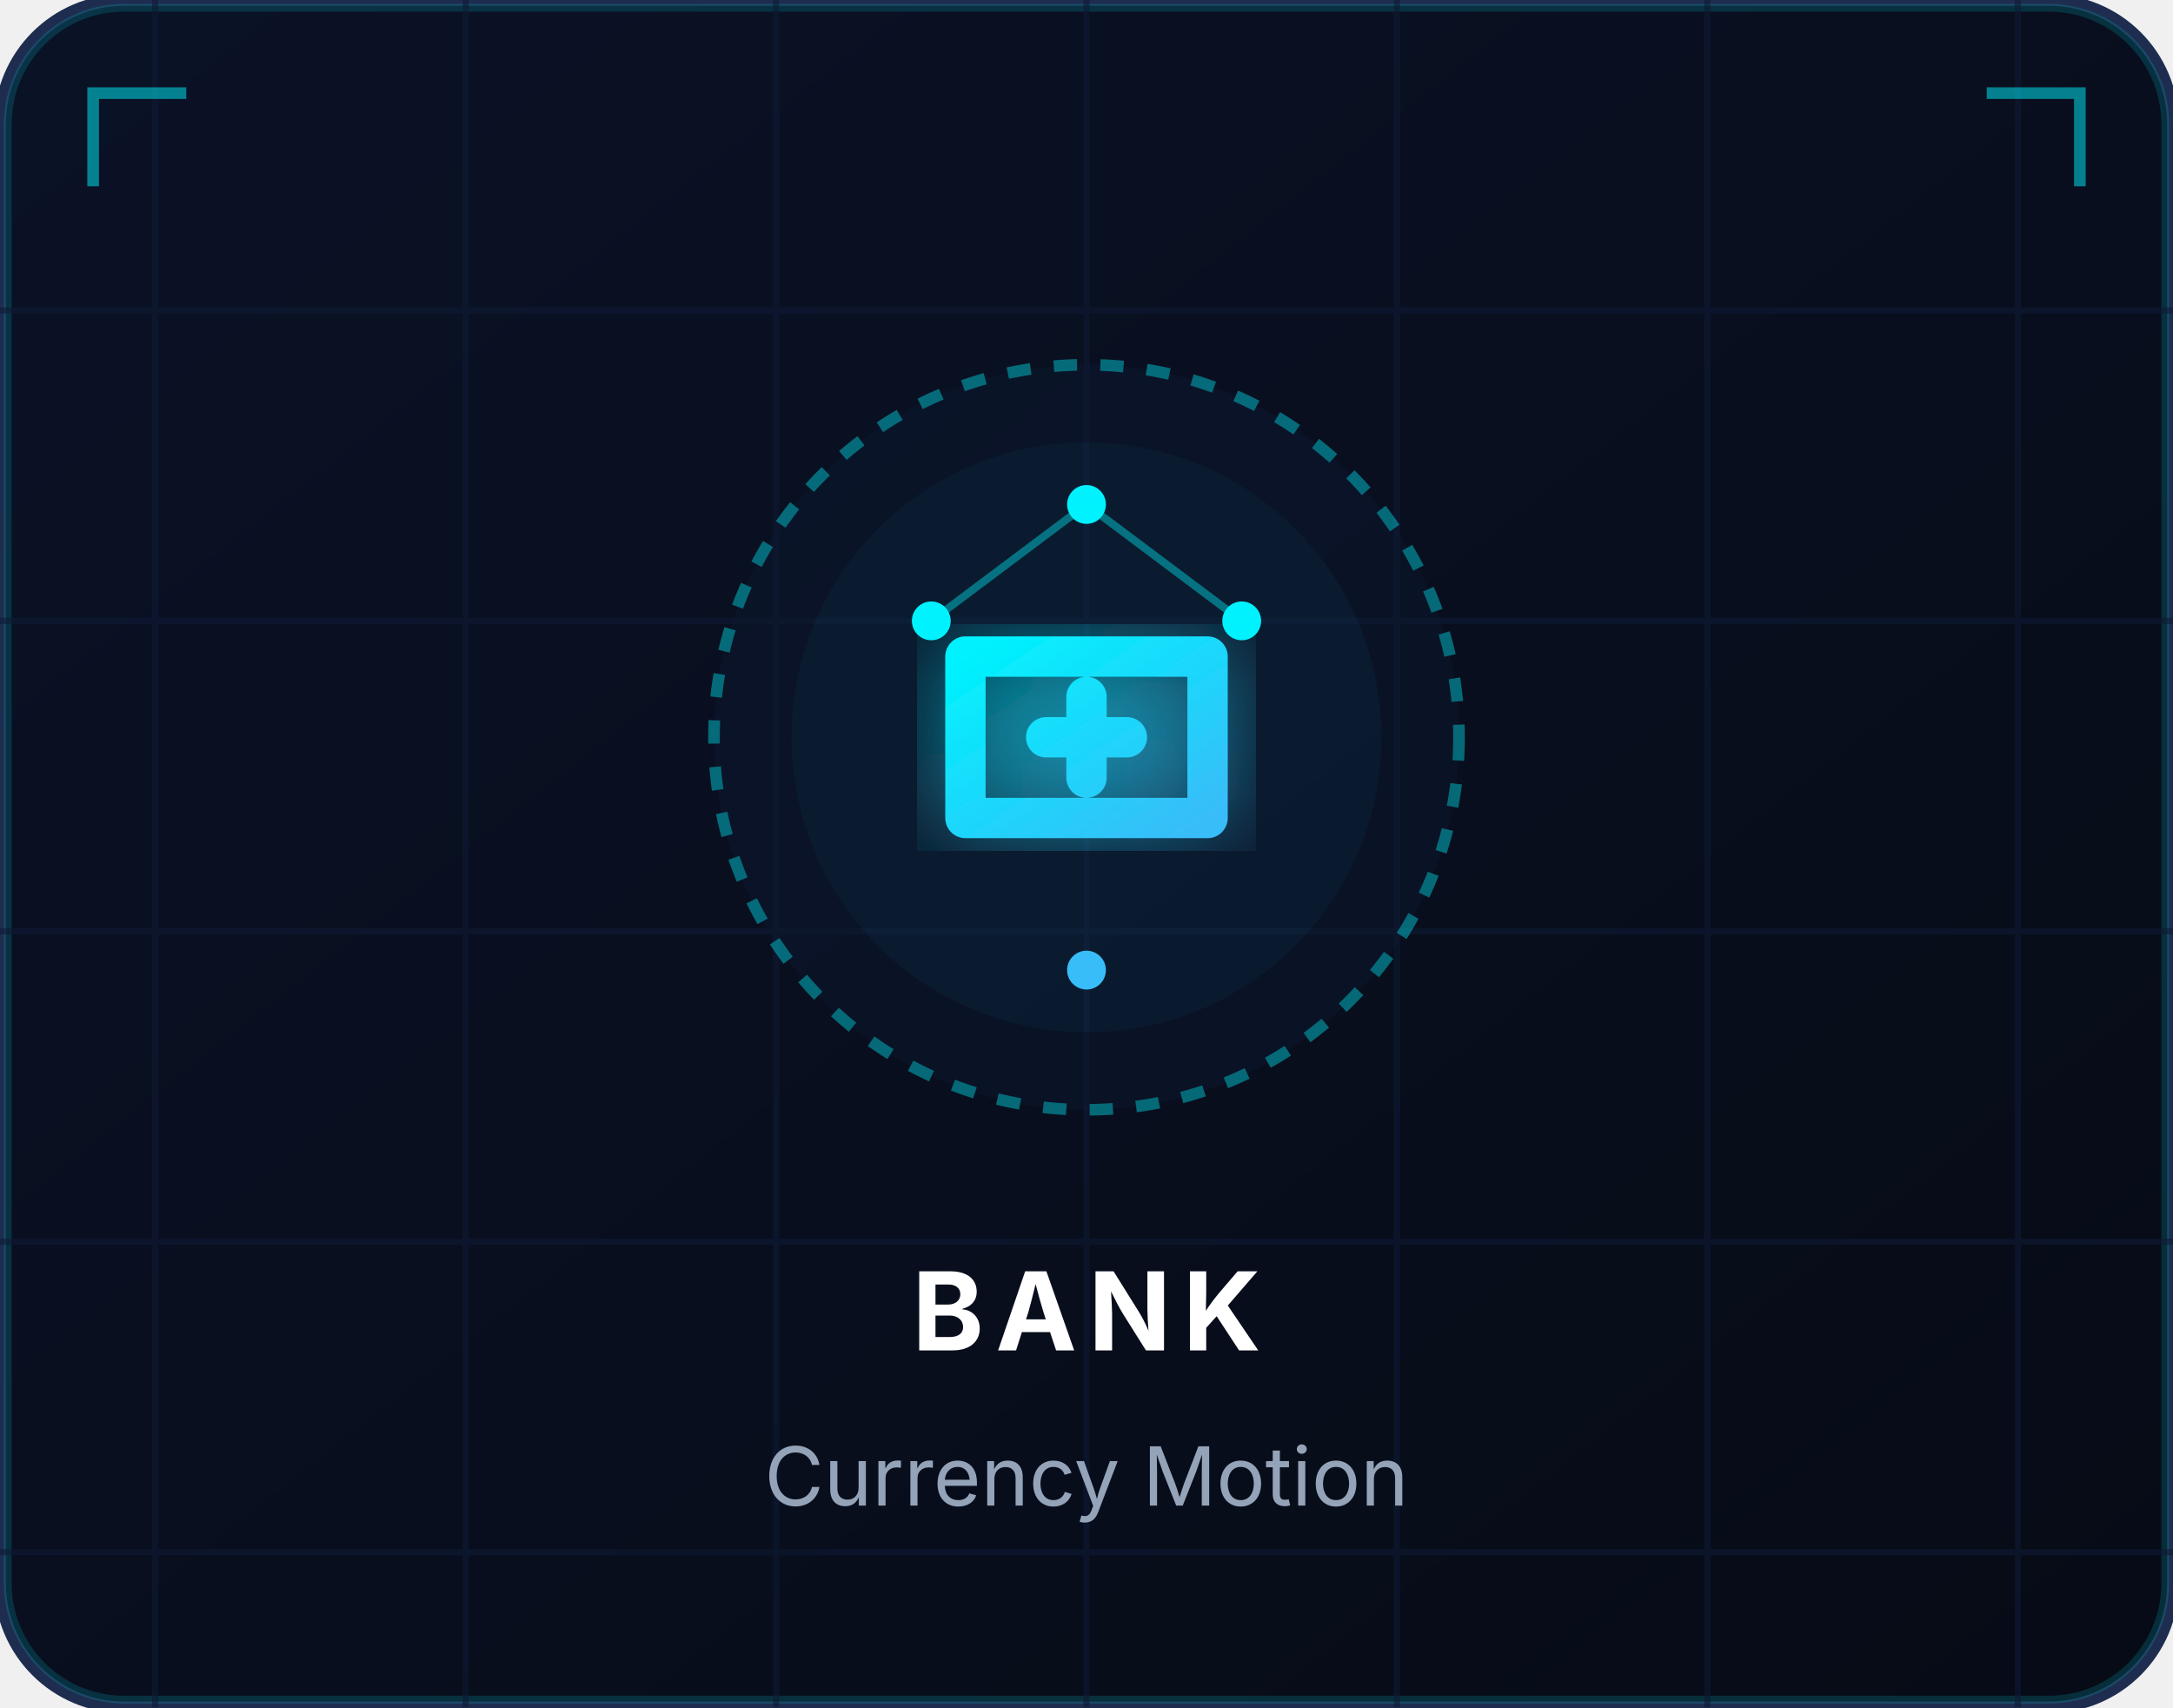
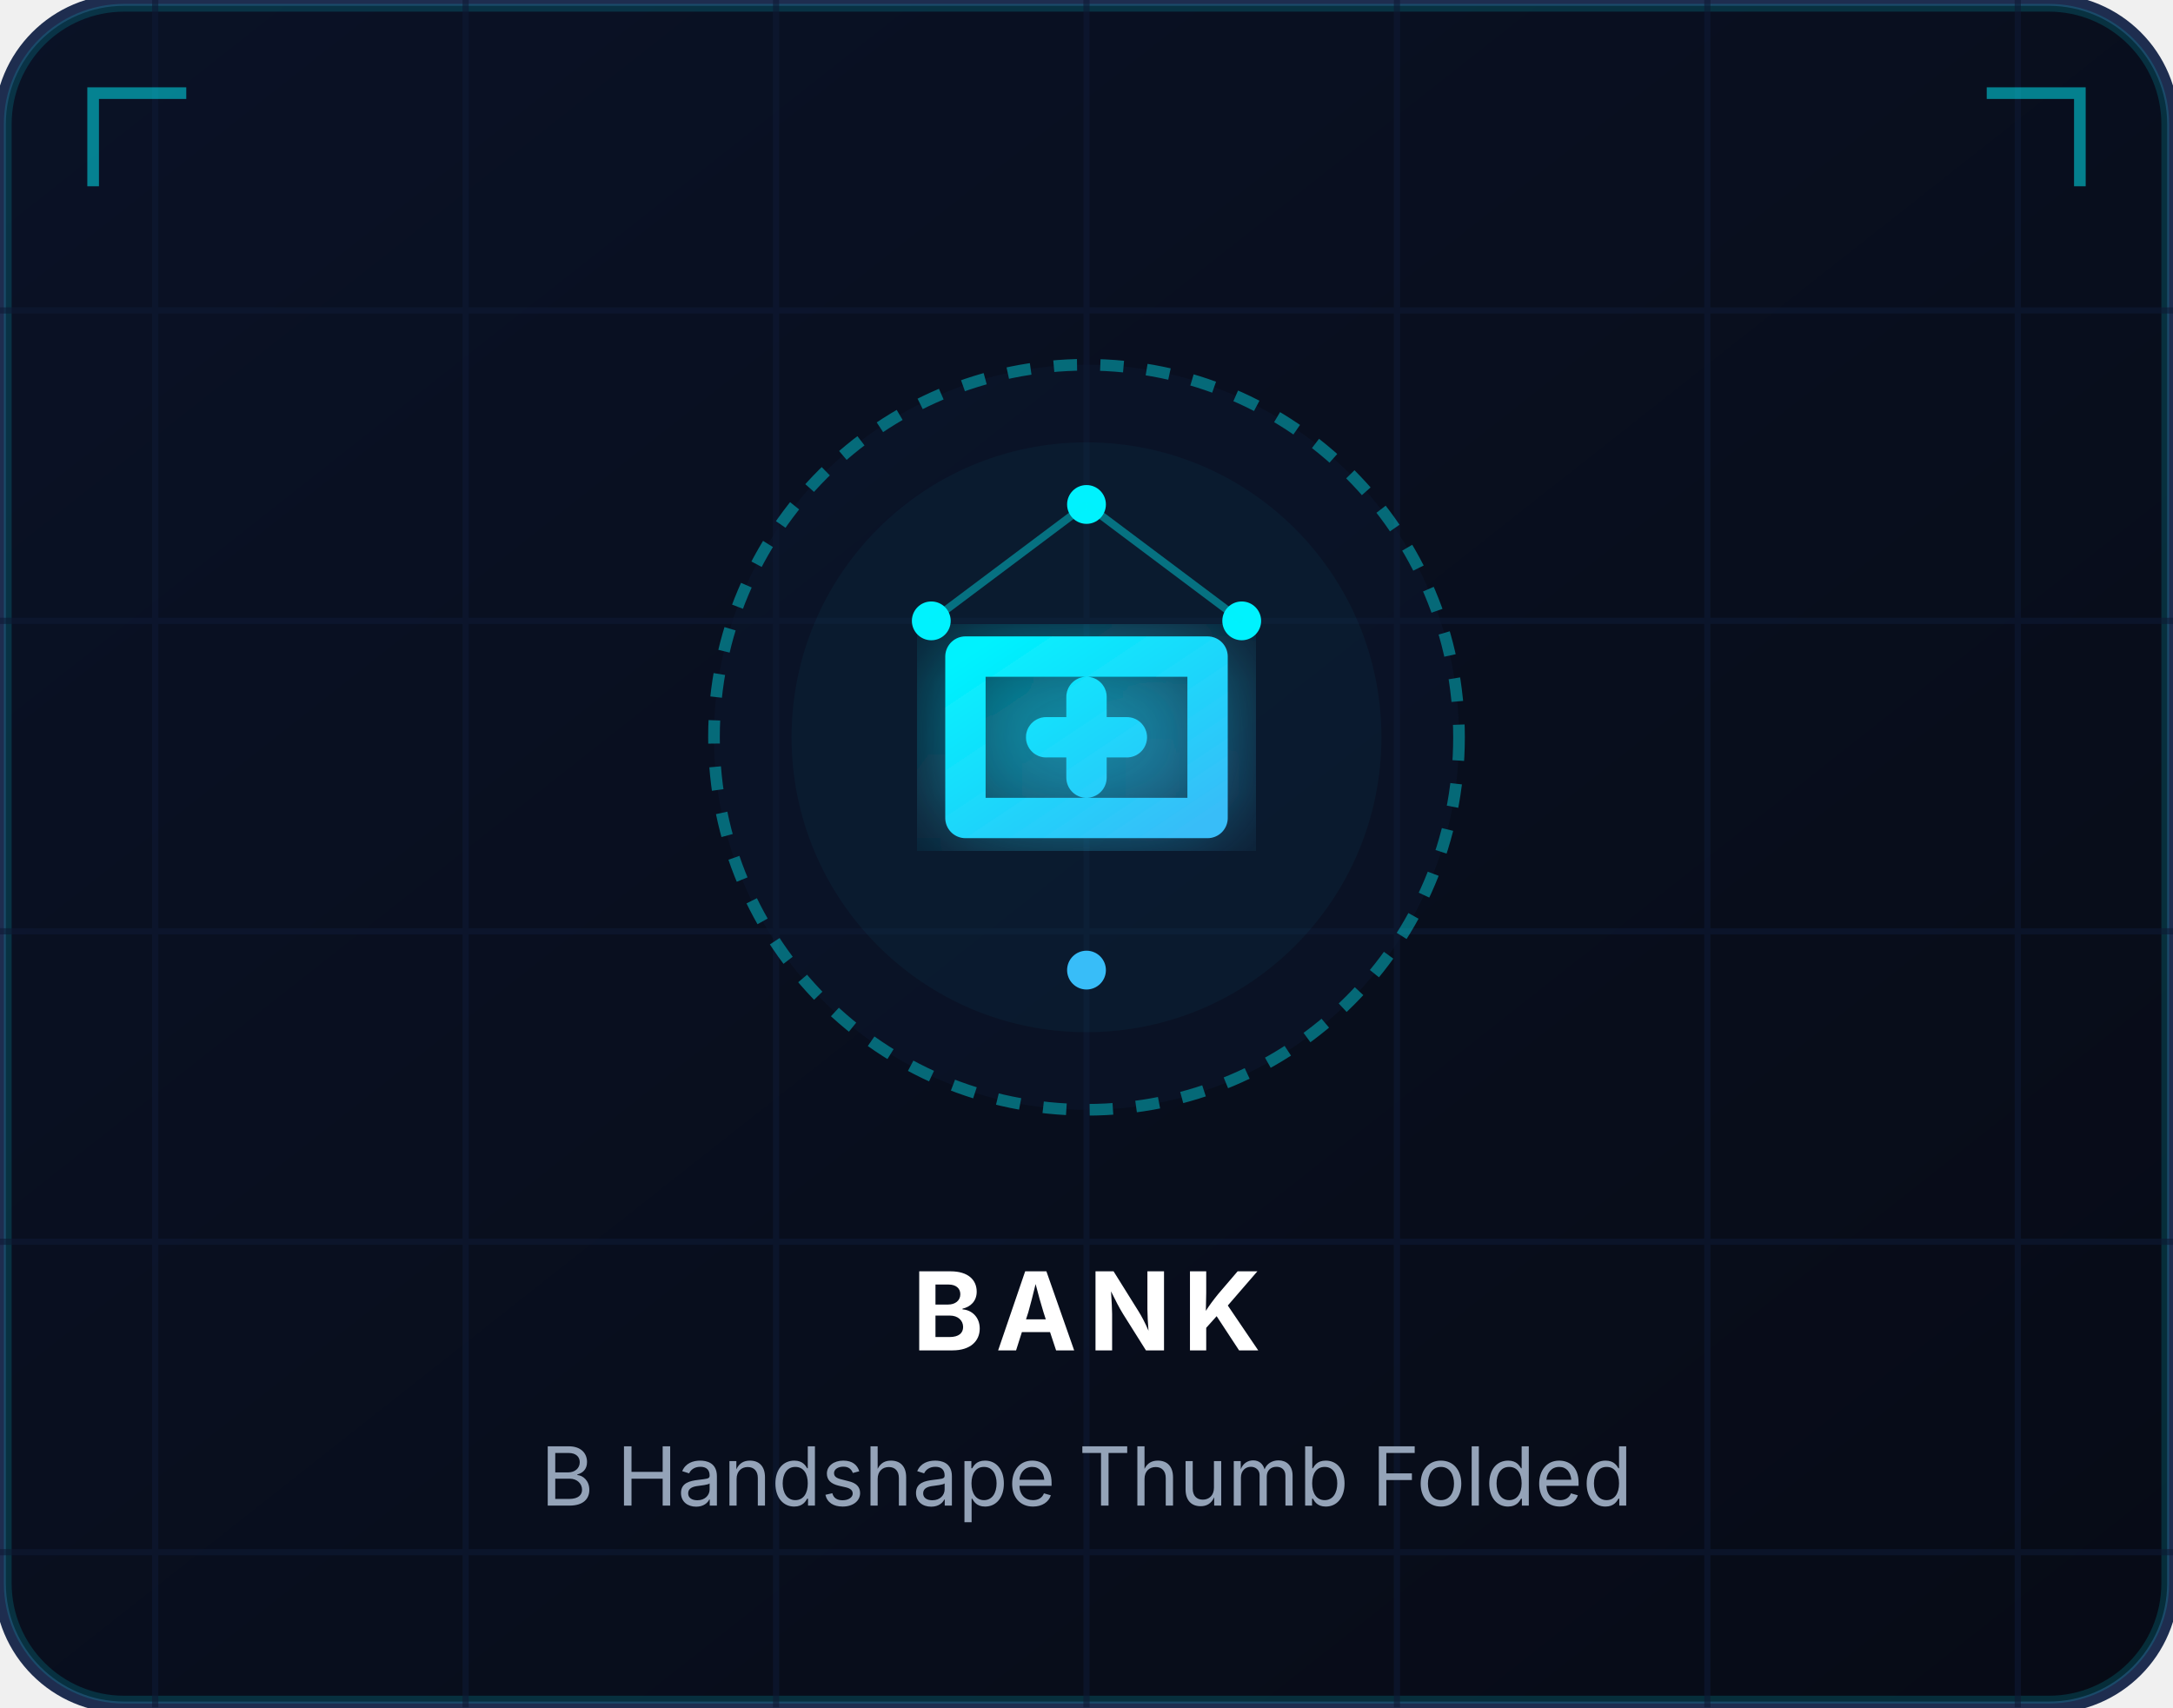
<svg xmlns="http://www.w3.org/2000/svg" viewBox="0 0 280 220" width="100%" height="100%">
  <defs>
    <linearGradient id="bg-bank" x1="0%" y1="0%" x2="100%" y2="100%">
      <stop offset="0%" stop-color="#0A1226" />
      <stop offset="100%" stop-color="#070B16" />
    </linearGradient>
    <linearGradient id="cyanGrad" x1="0%" y1="0%" x2="100%" y2="100%">
      <stop offset="0%" stop-color="#00F2FE" />
      <stop offset="100%" stop-color="#38BDF8" />
    </linearGradient>
    <filter id="glow-bank" x="-20%" y="-20%" width="140%" height="140%">
      <feGaussianBlur stdDeviation="3" result="blur" />
      <feComposite in="SourceGraphic" in2="blur" operator="over" />
    </filter>
  </defs>
  <rect width="280" height="220" rx="16" fill="url(#bg-bank)" stroke="#1E2D4F" stroke-width="1.5" />
  <rect x="1" y="1" width="278" height="218" rx="15" fill="none" stroke="rgba(0, 242, 254, 0.15)" stroke-width="1" />
  <path d="M 20 0 L 20 220 M 60 0 L 60 220 M 100 0 L 100 220 M 140 0 L 140 220 M 180 0 L 180 220 M 220 0 L 220 220 M 260 0 L 260 220 M 0 40 L 280 40 M 0 80 L 280 80 M 0 120 L 280 120 M 0 160 L 280 160 M 0 200 L 280 200" stroke="#0E1933" stroke-width="0.8" opacity="0.6" />
  <circle cx="140" cy="95" r="48" fill="#0D1933" stroke="#00F2FE" stroke-width="1.5" stroke-dasharray="3,3" opacity="0.4" />
  <circle cx="140" cy="95" r="38" fill="rgba(0, 242, 254, 0.04)" />
  <path d="M 12 24 L 12 12 L 24 12" fill="none" stroke="#00F2FE" stroke-width="1.5" opacity="0.5" />
  <path d="M 268 24 L 268 12 L 256 12" fill="none" stroke="#00F2FE" stroke-width="1.5" opacity="0.5" />
  <g transform="translate(140, 95) scale(2.6) translate(-12, -12)" filter="url(#glow-bank)">
    <path d="M6 8h12v8H6z M12 10v4 M10 12h4" fill="none" stroke="url(#cyanGrad)" stroke-width="2" stroke-linecap="round" stroke-linejoin="round" />
  </g>
  <circle cx="120" cy="80" r="2.5" fill="#00F2FE" />
  <circle cx="140" cy="65" r="2.5" fill="#00F2FE" />
  <circle cx="160" cy="80" r="2.5" fill="#00F2FE" />
  <circle cx="140" cy="125" r="2.5" fill="#38BDF8" />
  <line x1="120" y1="80" x2="140" y2="65" stroke="rgba(0,242,254,0.4)" stroke-width="1" />
  <line x1="140" y1="65" x2="160" y2="80" stroke="rgba(0,242,254,0.4)" stroke-width="1" />
  <text x="140" y="174" font-family="'Inter', sans-serif" font-weight="700" font-size="14" fill="#FFFFFF" text-anchor="middle" letter-spacing="1.5">BANK</text>
-   <text x="140" y="194" font-family="'Inter', sans-serif" font-weight="400" font-size="10.5" fill="#94A3B8" text-anchor="middle">Currency Motion</text>
+   <text x="140" y="194" font-family="'Inter', sans-serif" font-weight="400" font-size="10.5" fill="#94A3B8" text-anchor="middle">B Handshape Thumb Folded</text>
</svg>
